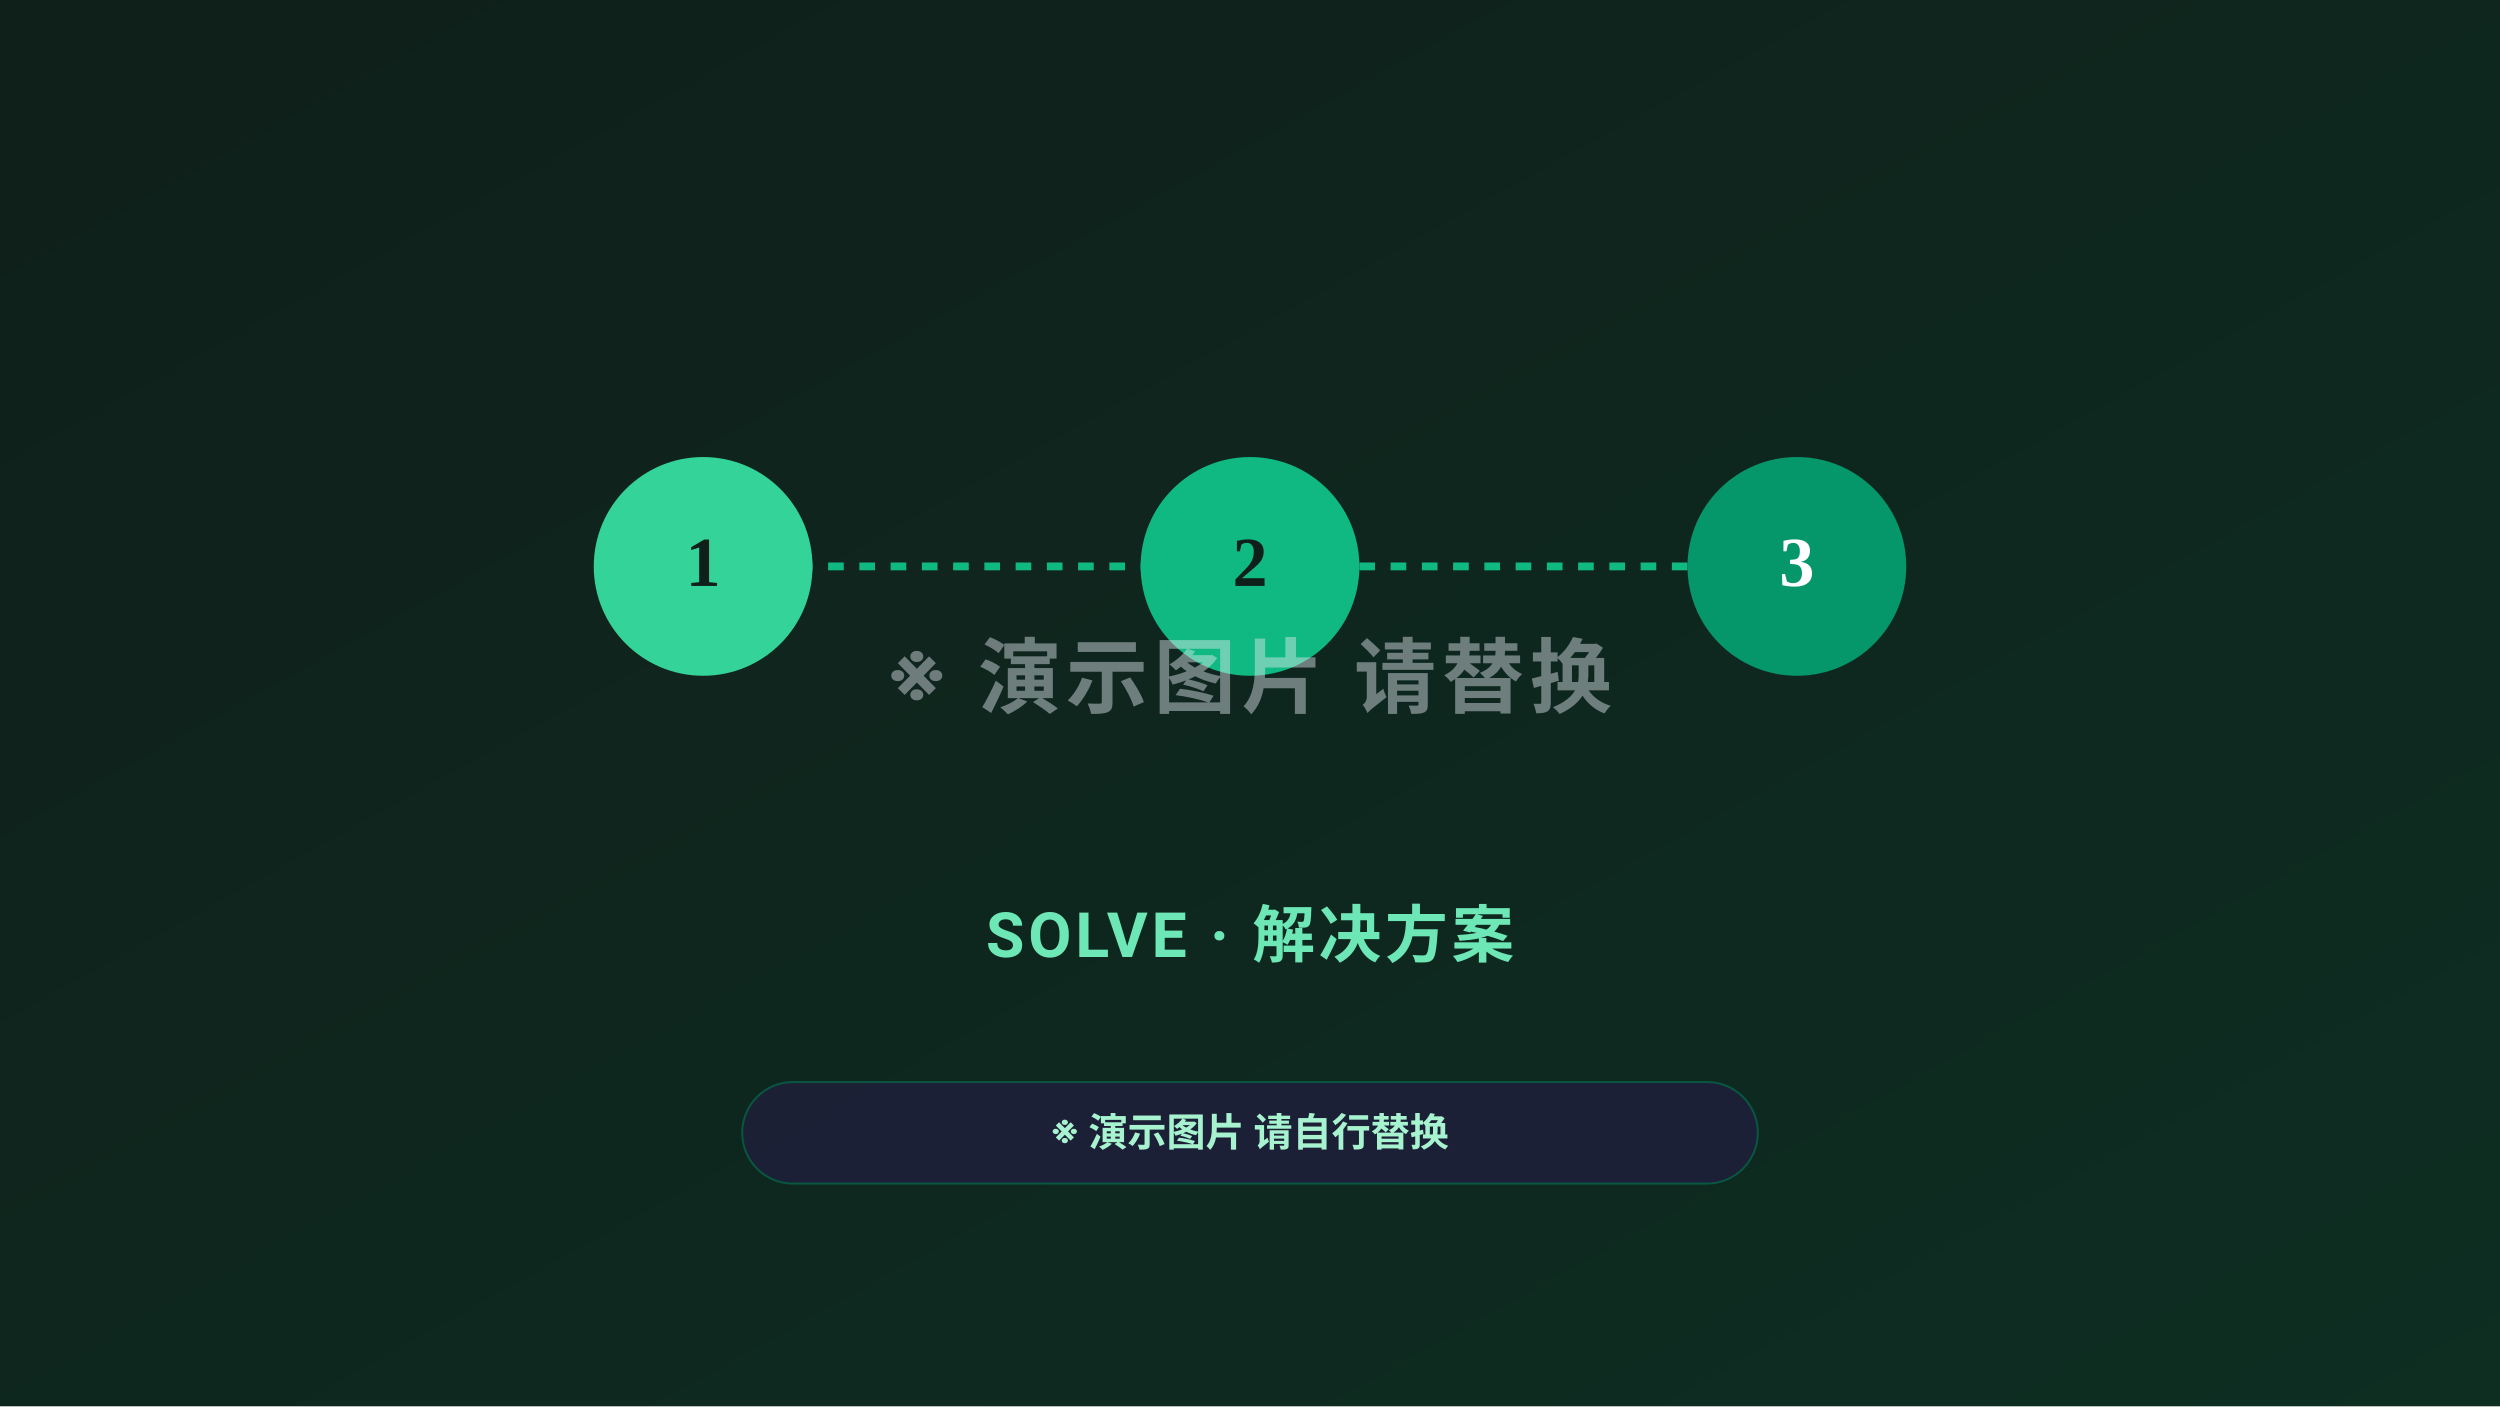
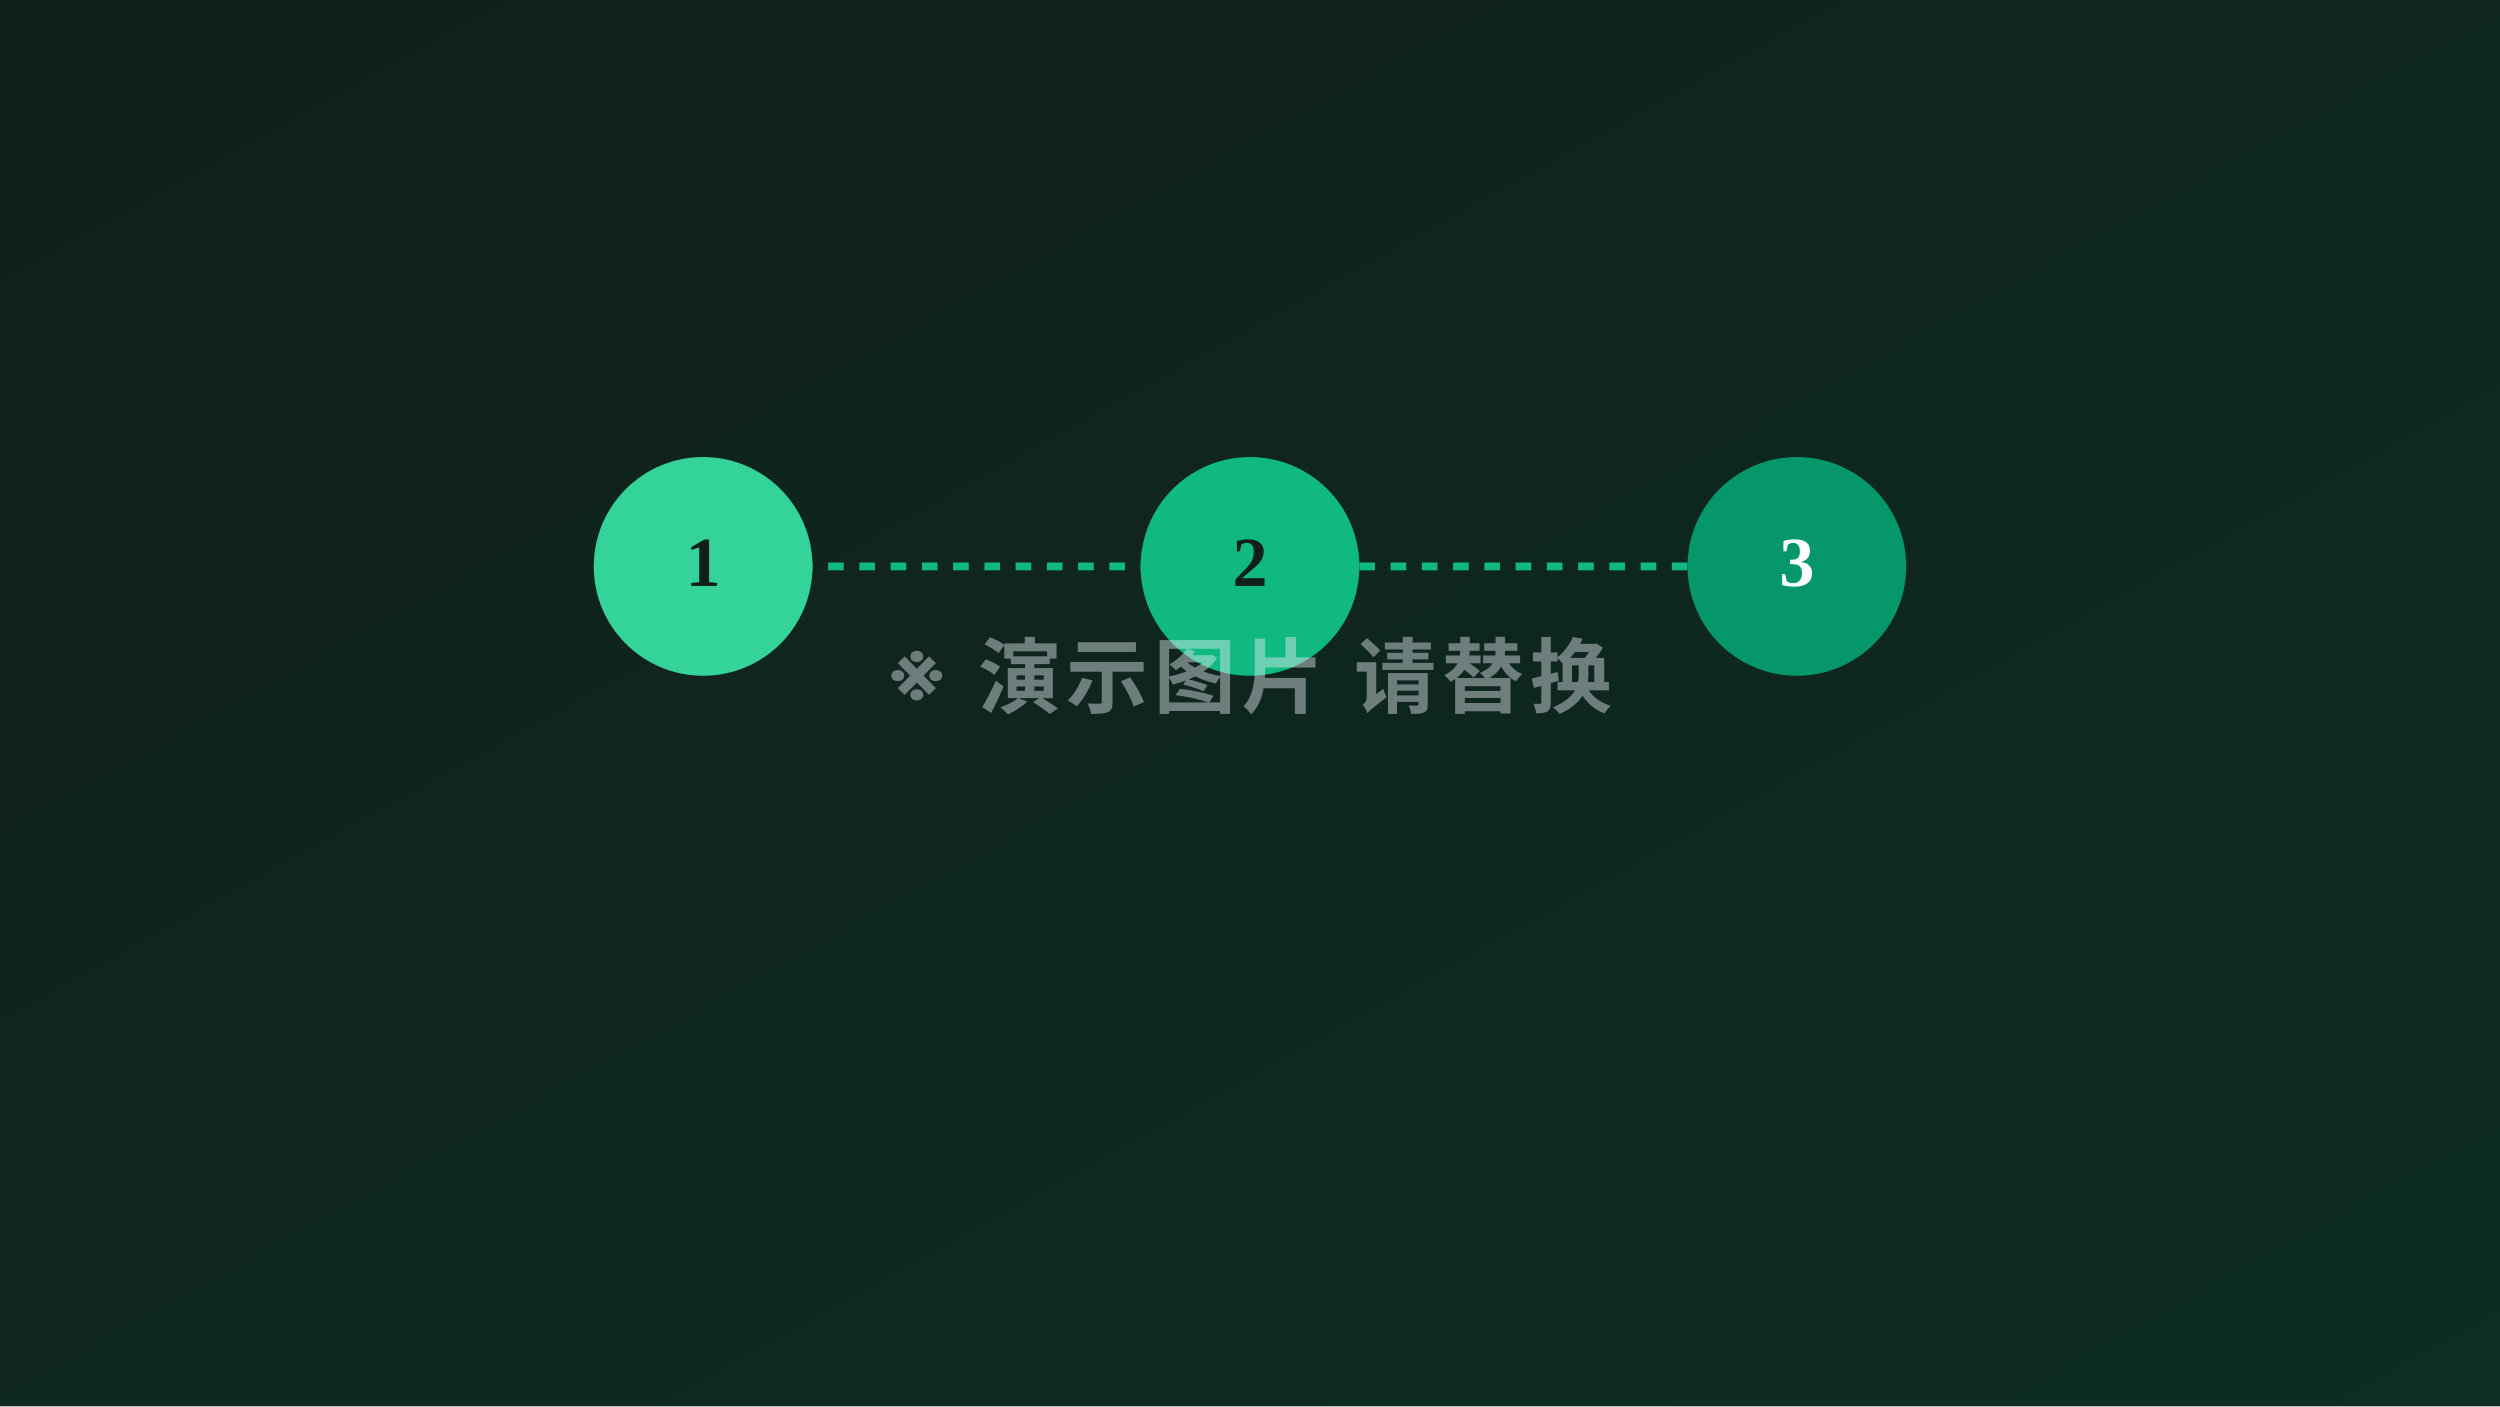
<svg xmlns="http://www.w3.org/2000/svg" viewBox="0 0 1280 720" width="1280" height="720">
  <defs>
    <linearGradient id="bg" x1="0" y1="0" x2="1" y2="1">
      <stop offset="0%" stop-color="#0F1F1A" />
      <stop offset="100%" stop-color="#0E2E22" />
    </linearGradient>
  </defs>
  <rect width="1280" height="720" fill="url(#bg)" />
  <g transform="translate(640,290)">
    <line x1="-280" y1="0" x2="280" y2="0" stroke="#10B981" stroke-width="4" stroke-dasharray="8 8" />
    <circle cx="-280" cy="0" r="56" fill="#34D399" />
    <text x="-280" y="10" text-anchor="middle" font-size="36" font-weight="900" fill="#0F1F1A">1</text>
    <circle cx="0" cy="0" r="56" fill="#10B981" />
    <text x="0" y="10" text-anchor="middle" font-size="36" font-weight="900" fill="#0F1F1A">2</text>
    <circle cx="280" cy="0" r="56" fill="#059669" />
    <text x="280" y="10" text-anchor="middle" font-size="36" font-weight="900" fill="#FFFFFF">3</text>
  </g>
-   <text x="640" y="490" text-anchor="middle" font-family="-apple-system,Segoe UI,Roboto,PingFang SC,Microsoft YaHei,sans-serif" font-size="32" font-weight="700" fill="#6EE7B7" letter-spacing="2">
-     SOLVE · 解决方案
-   </text>
-   <g transform="translate(640,580)">
-     <rect x="-260" y="-26" width="520" height="52" rx="26" fill="#1F1F3A" opacity="0.85" stroke="#065F46" stroke-width="1" />
-     <text x="0" y="6" text-anchor="middle" font-family="-apple-system,Segoe UI,Roboto,PingFang SC,Microsoft YaHei,sans-serif" font-size="20" font-weight="600" fill="#A7F3D0">
-       ※ 演示图片  请自行替换
-     </text>
-   </g>
  <g opacity="0.45">
    <text x="640" y="360" text-anchor="middle" font-family="-apple-system,Segoe UI,Roboto,PingFang SC,Microsoft YaHei,sans-serif" font-size="42" font-weight="700" fill="#E2E8F0" letter-spacing="3">
      ※ 演示图片 请替换
    </text>
  </g>
</svg>
